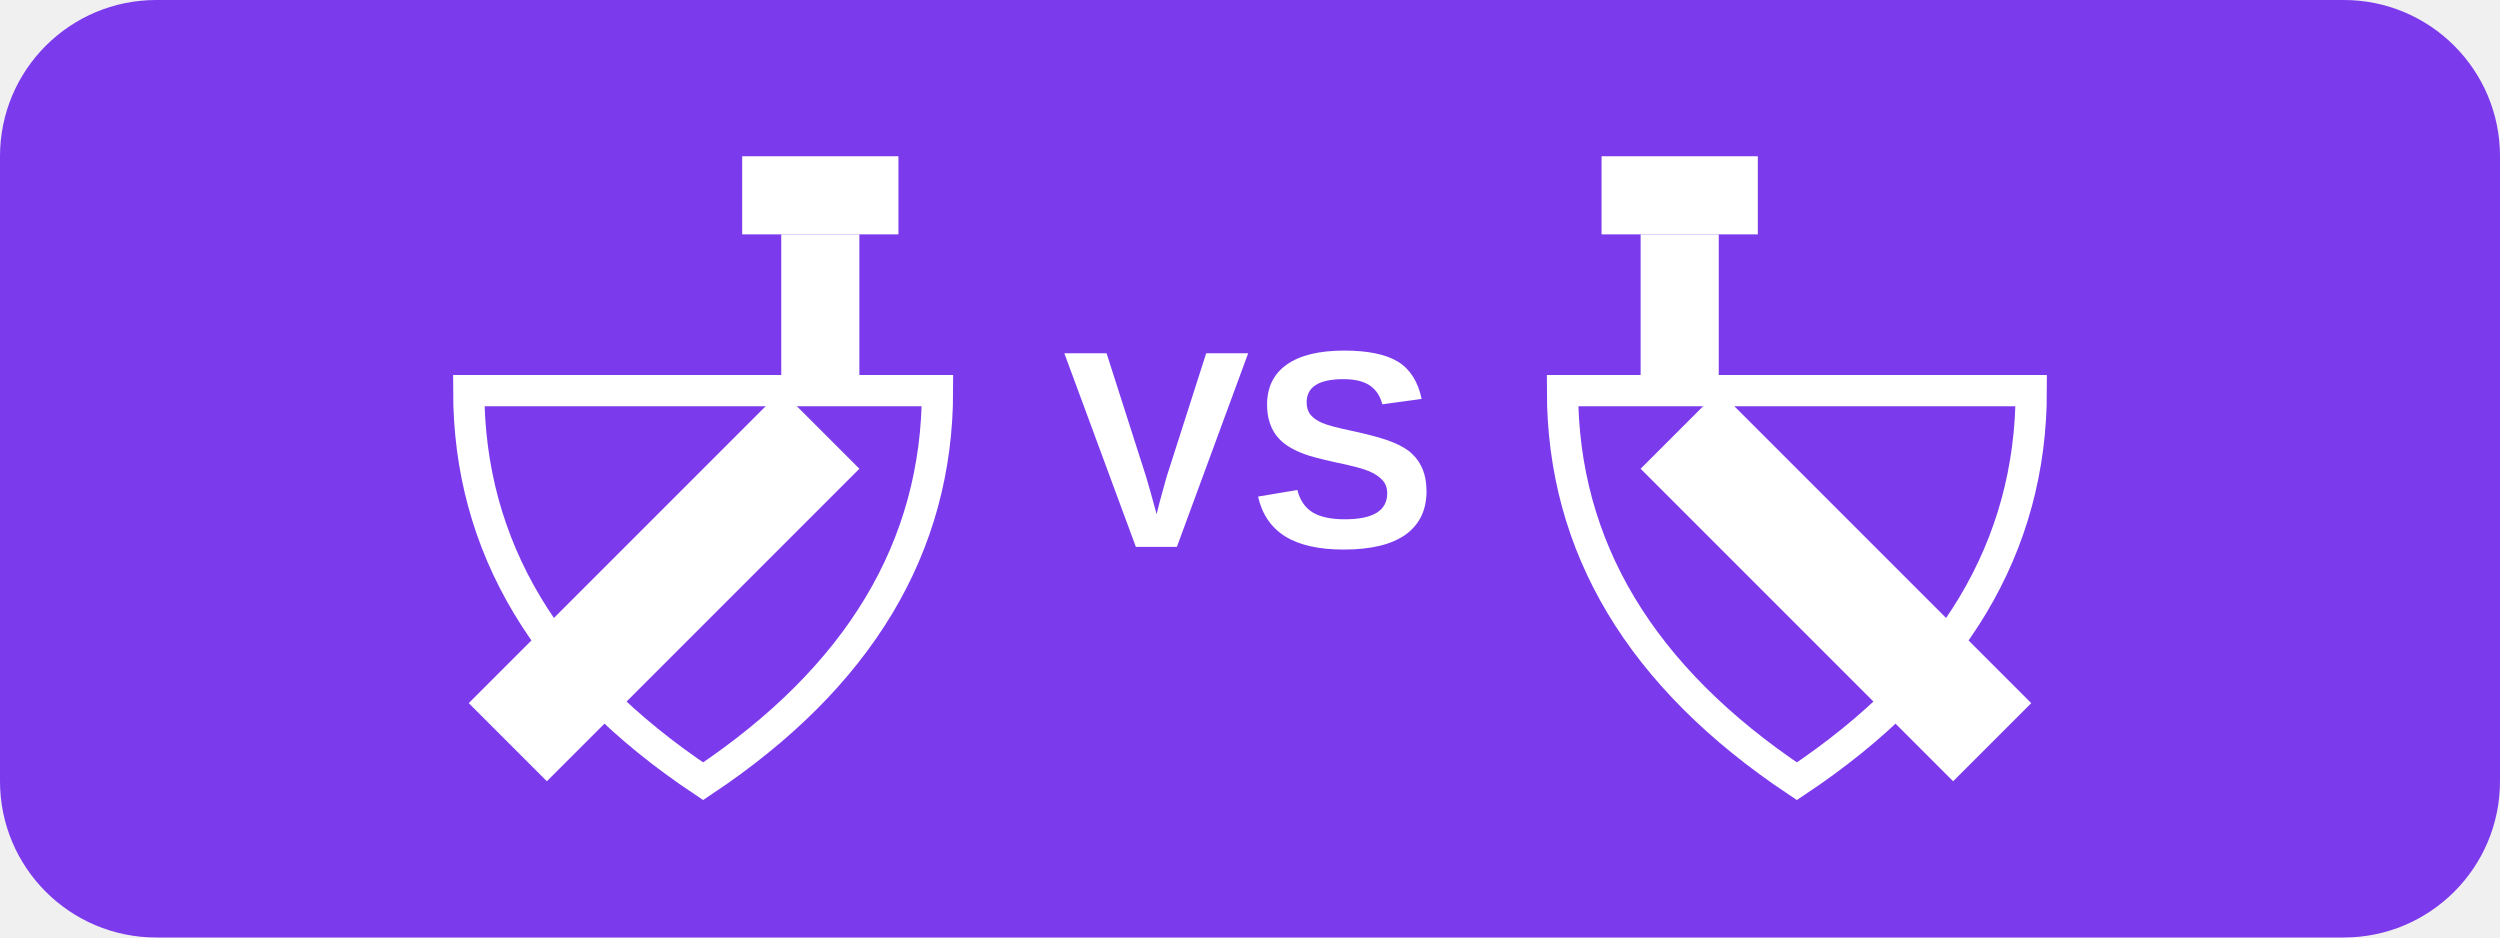
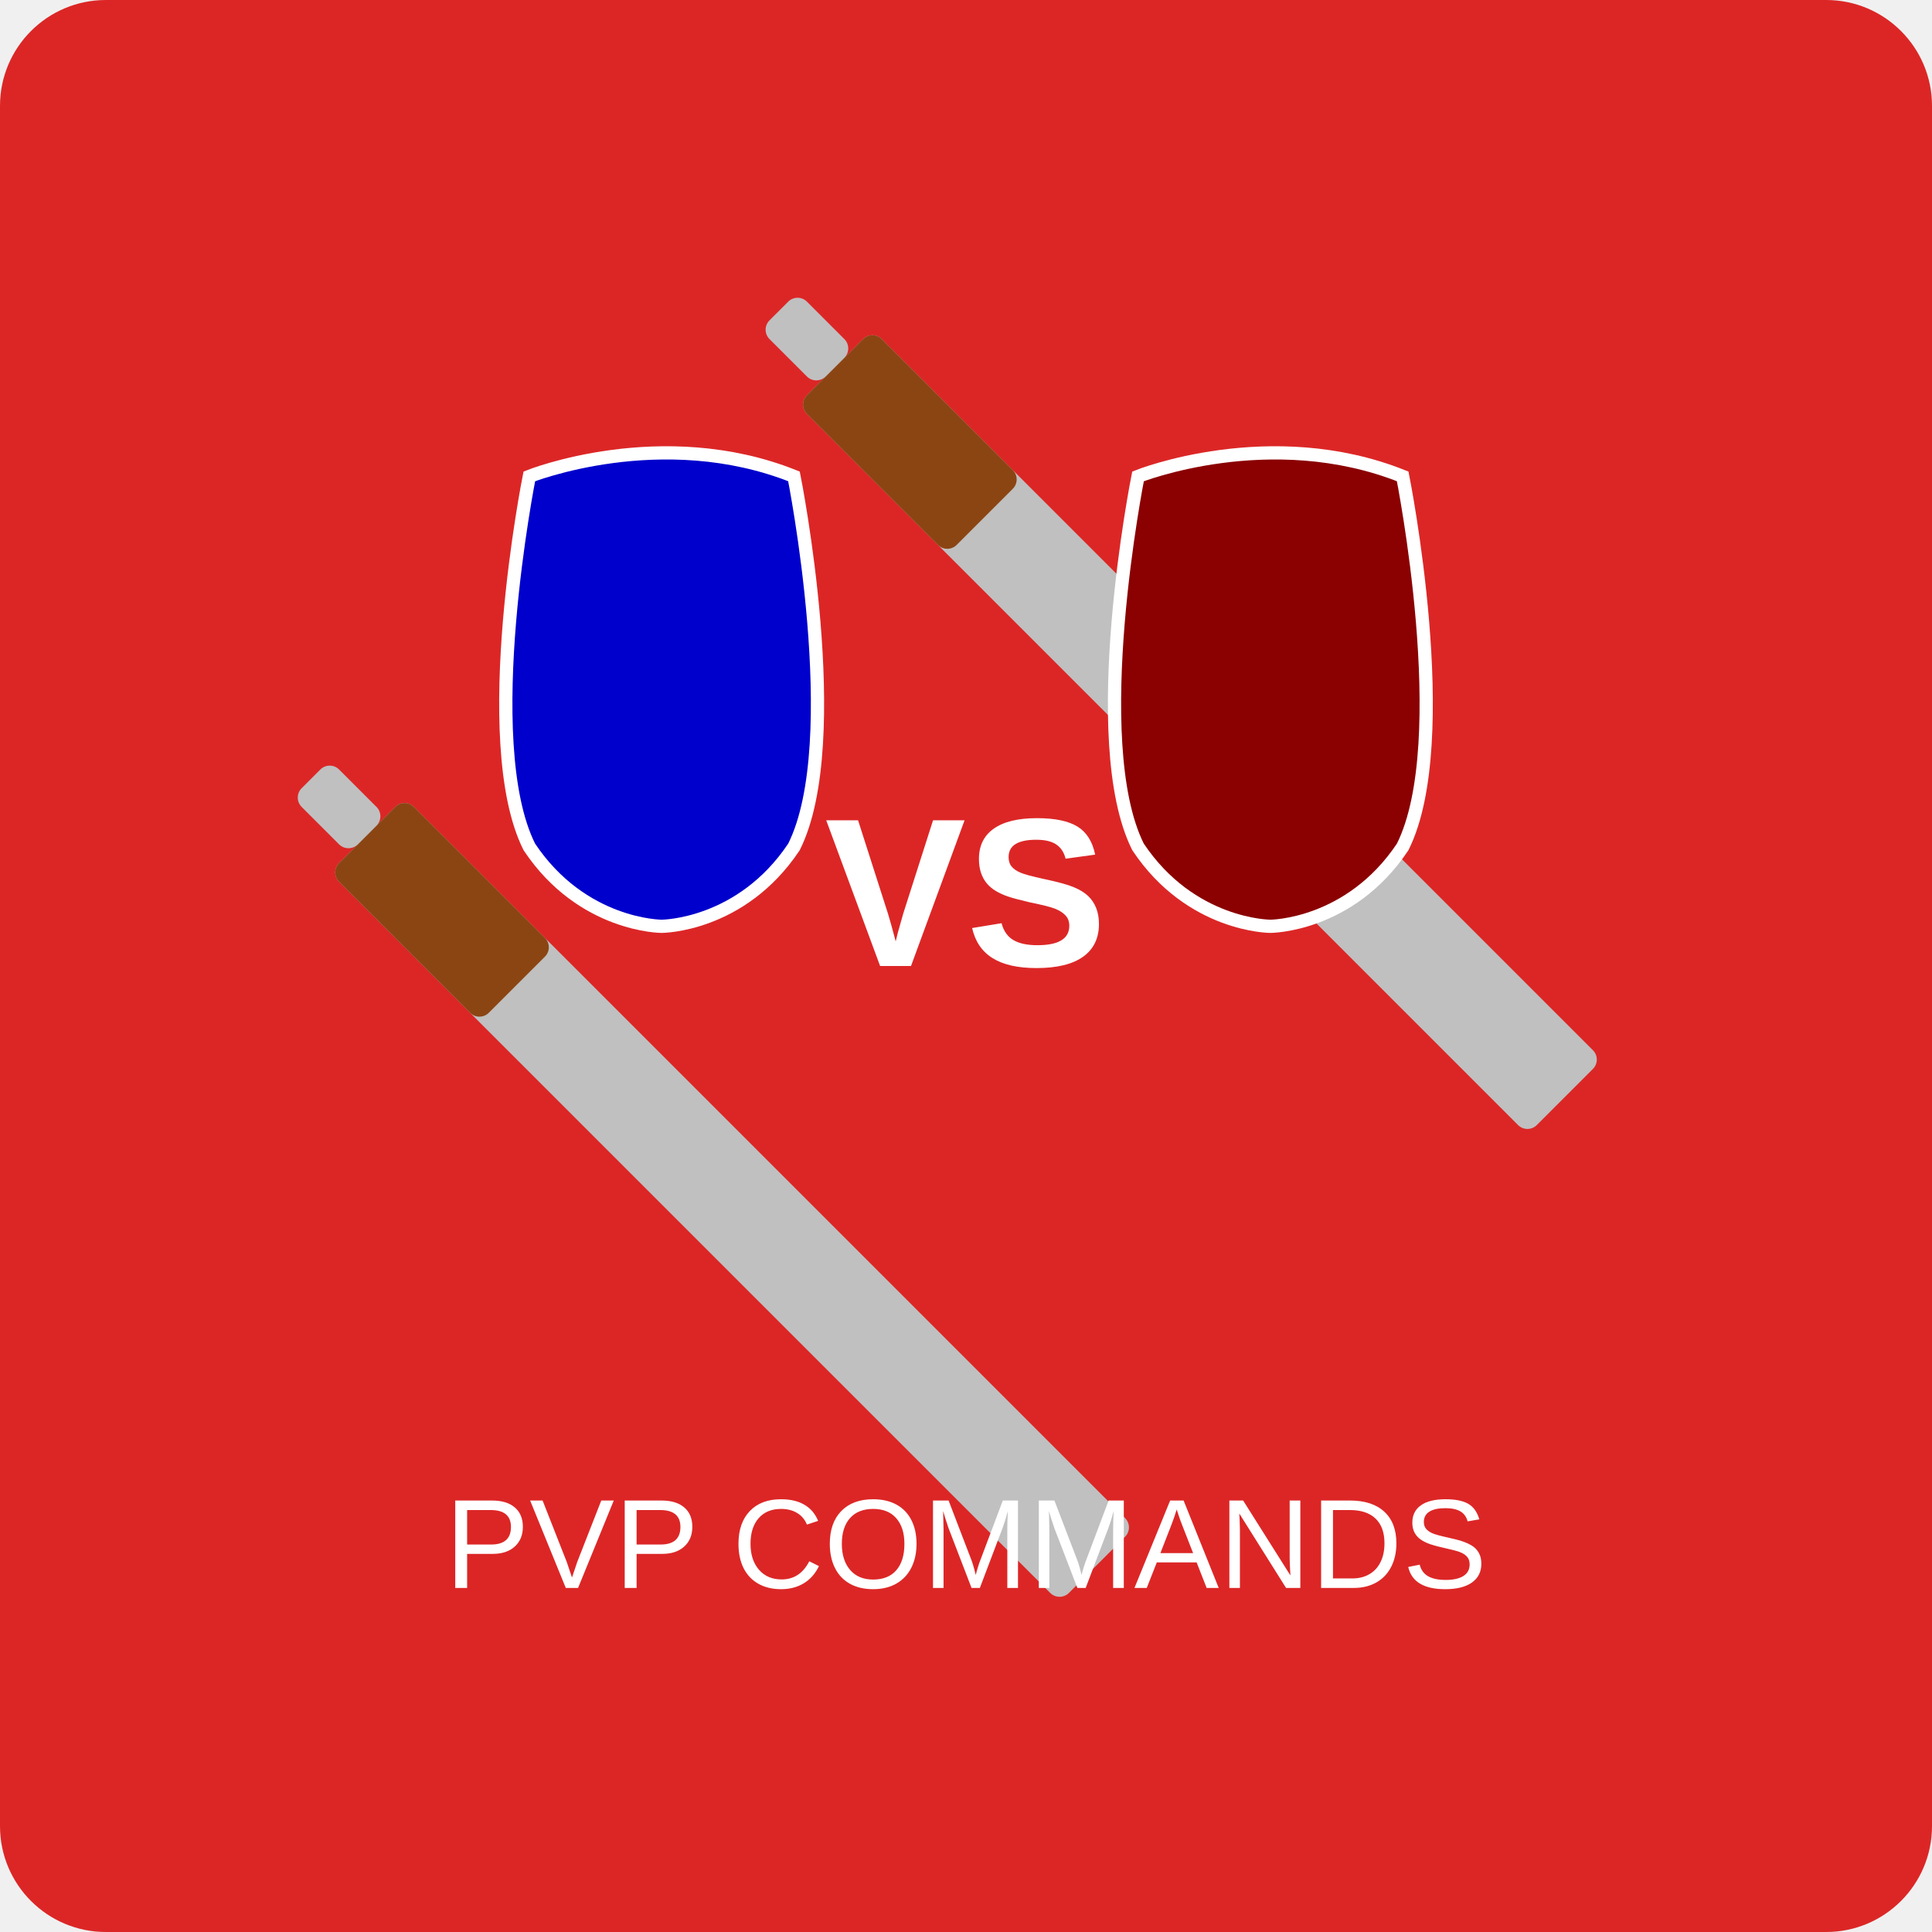
- <svg xmlns="http://www.w3.org/2000/svg" width="160" height="60" viewBox="0 0 160 60">
-   <rect width="160" height="60" rx="10" fill="#7C3AED" />
-   <g fill="#FFFFFF">
-     <path d="M30,45 L50,25 L55,30 L35,50 L30,45 Z" />
-     <rect x="50" y="15" width="5" height="10" />
-     <rect x="47.5" y="10" width="10" height="5" />
-     <text x="80" y="35" font-family="Arial" font-weight="bold" font-size="18" text-anchor="middle" fill="#FFFFFF">VS</text>
-     <path d="M130,45 L110,25 L105,30 L125,50 L130,45 Z" />
-     <rect x="105" y="15" width="5" height="10" />
-     <rect x="102.5" y="10" width="10" height="5" />
-     <path d="M30,25 Q30,40 45,50 Q60,40 60,25 L30,25 Z" fill="none" stroke="#FFFFFF" stroke-width="2" />
-     <path d="M100,25 Q100,40 115,50 Q130,40 130,25 L100,25 Z" fill="none" stroke="#FFFFFF" stroke-width="2" />
+ <svg xmlns="http://www.w3.org/2000/svg" width="730" height="730" viewBox="0 0 730 730">
+   <rect width="730" height="730" rx="40" fill="#DC2626" />
+   <g transform="translate(365, 365) rotate(45) translate(-365, -365)">
+     <rect x="170" y="220" width="390" height="40" rx="5" fill="#C0C0C0" />
+     <rect x="170" y="220" width="80" height="40" rx="5" fill="#8B4513" />
+     <rect x="140" y="230" width="30" height="20" rx="5" fill="#C0C0C0" />
+     <rect x="170" y="470" width="390" height="40" rx="5" fill="#C0C0C0" />
+     <rect x="170" y="470" width="80" height="40" rx="5" fill="#8B4513" />
+     <rect x="140" y="480" width="30" height="20" rx="5" fill="#C0C0C0" />
  </g>
+   <text x="365" y="365" font-family="Arial, sans-serif" font-size="80" font-weight="bold" text-anchor="middle" fill="#FFFFFF">VS</text>
+   <path d="M200,180 C200,180 250,160 300,180 C300,180 320,280 300,320 C280,350 250,350 250,350 C250,350 220,350 200,320 C180,280 200,180 200,180 Z" fill="#0000CD" stroke="#FFFFFF" stroke-width="5" />
+   <path d="M430,180 C430,180 480,160 530,180 C530,180 550,280 530,320 C510,350 480,350 480,350 C480,350 450,350 430,320 C410,280 430,180 430,180 Z" fill="#8B0000" stroke="#FFFFFF" stroke-width="5" />
+   <text x="365" y="600" font-family="Arial, sans-serif" font-size="48" text-anchor="middle" fill="#FFFFFF">PVP COMMANDS</text>
</svg>
